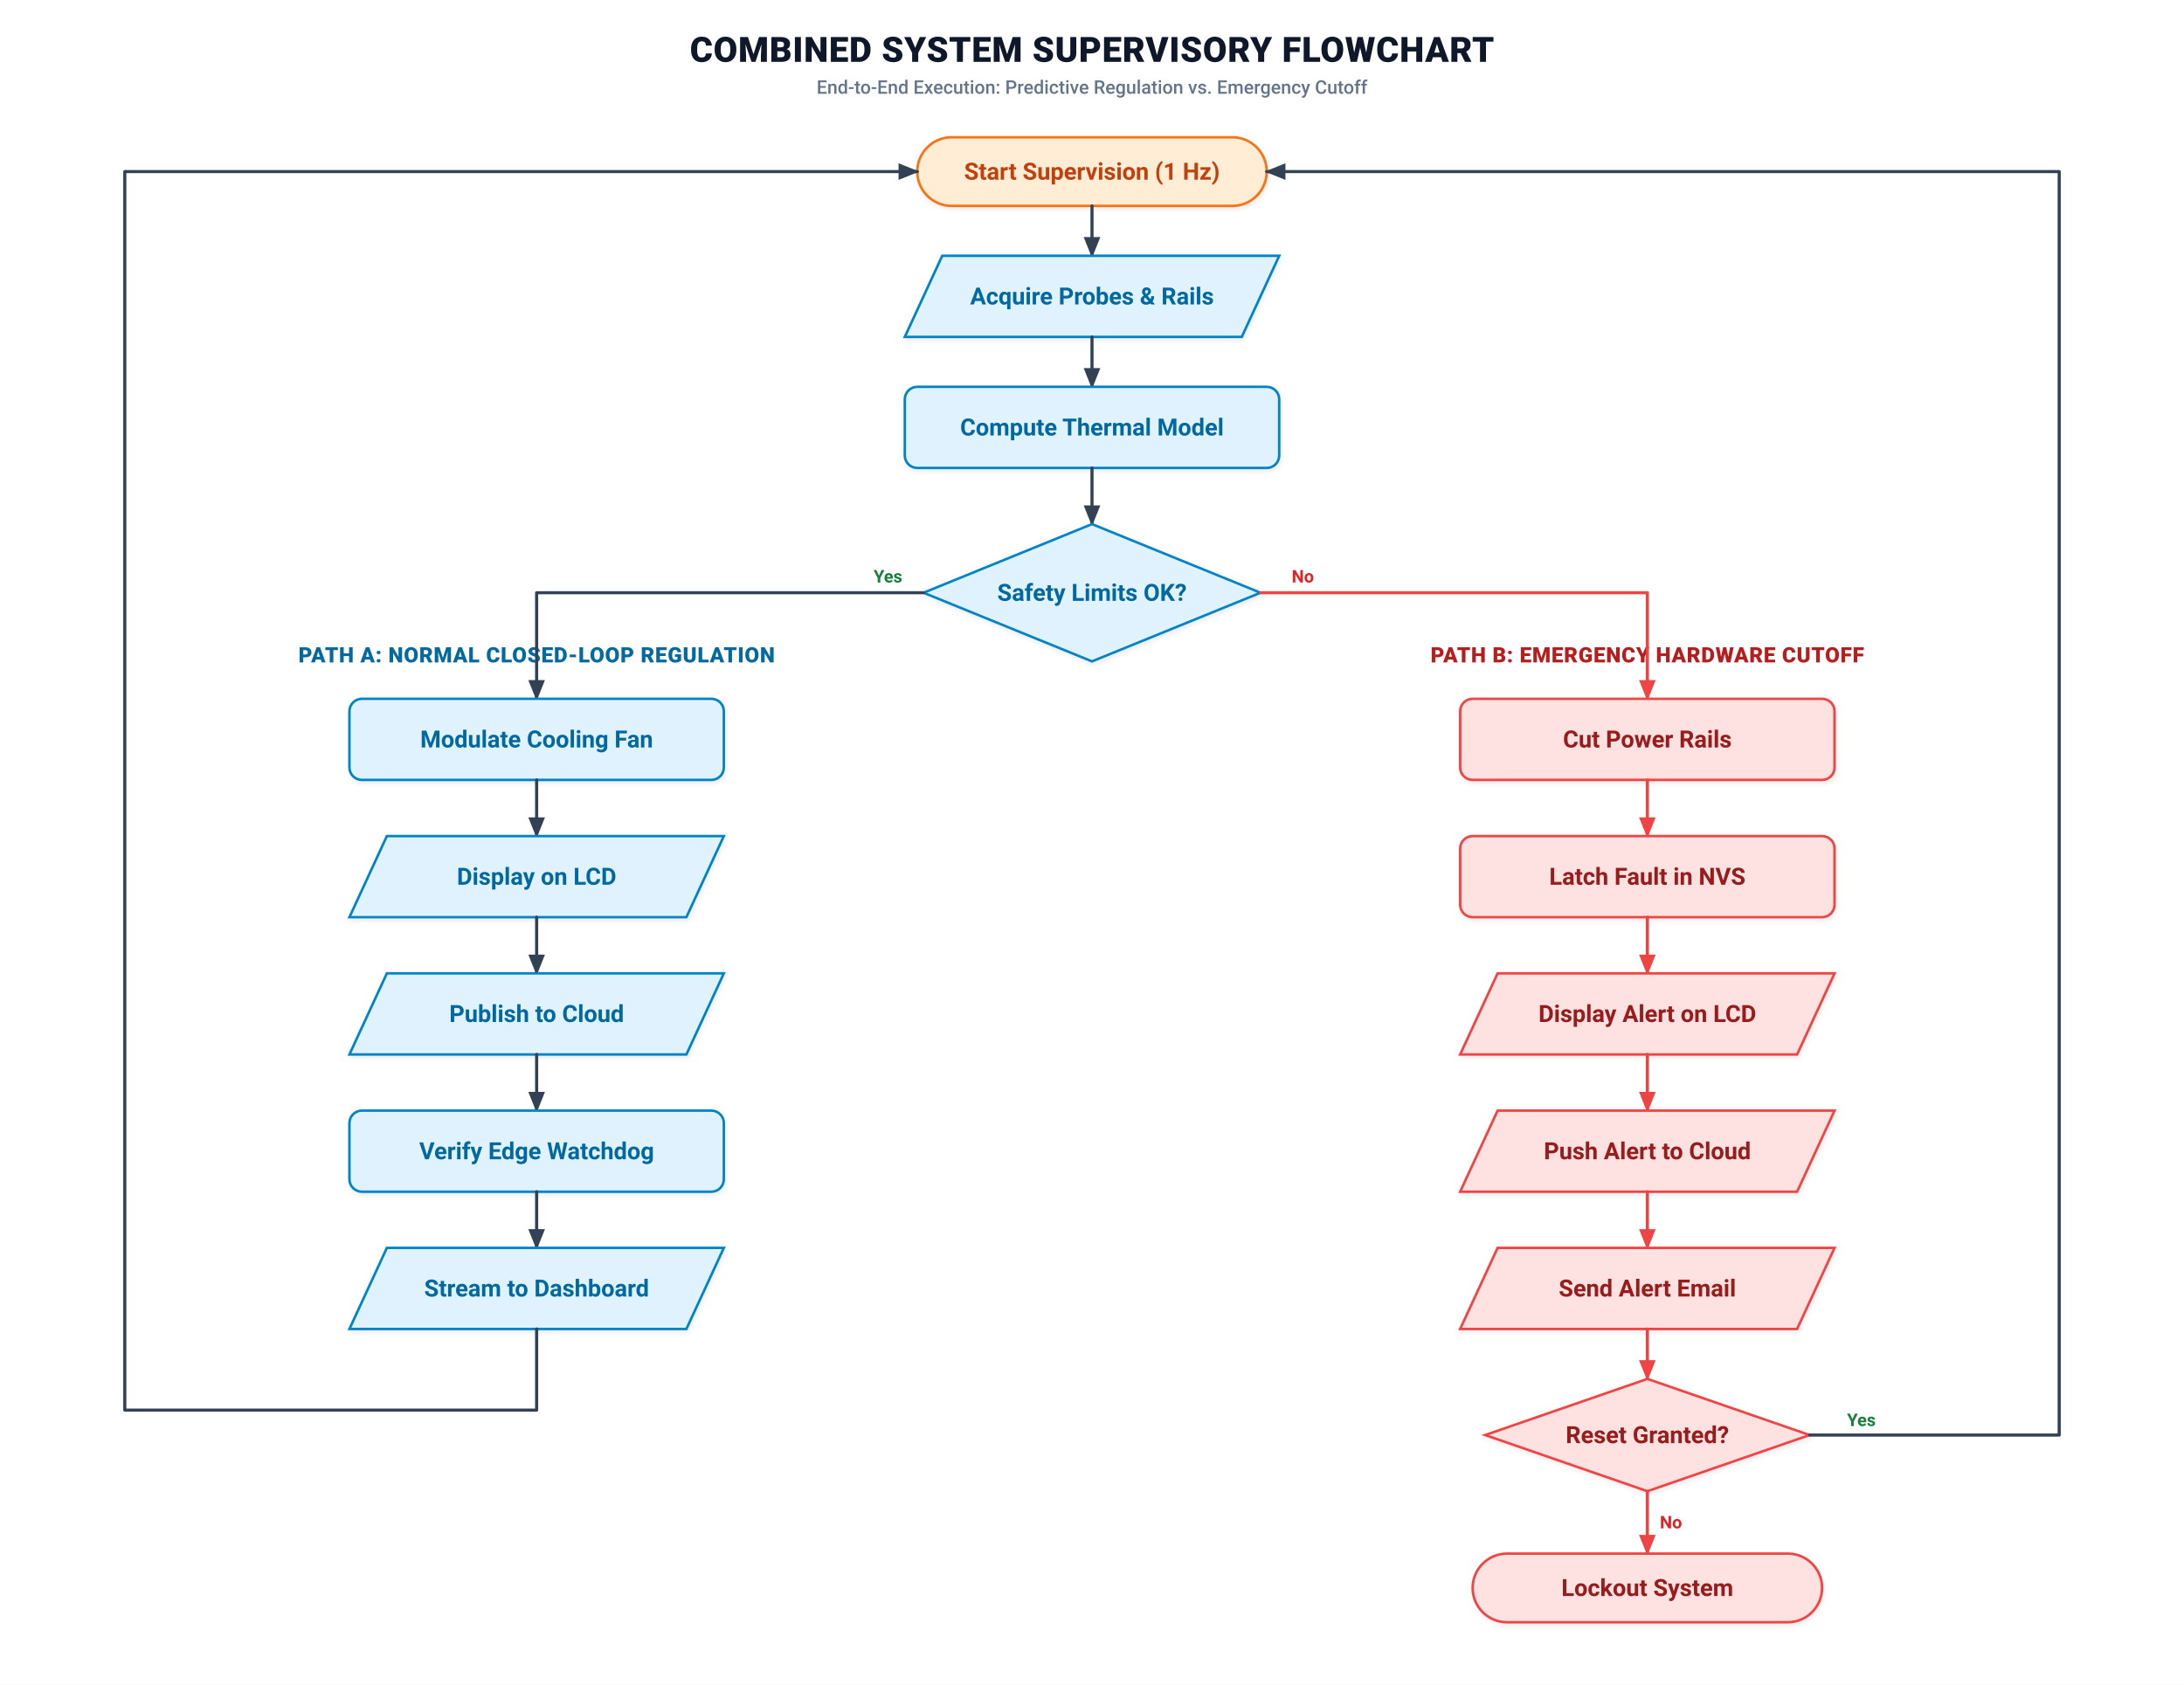
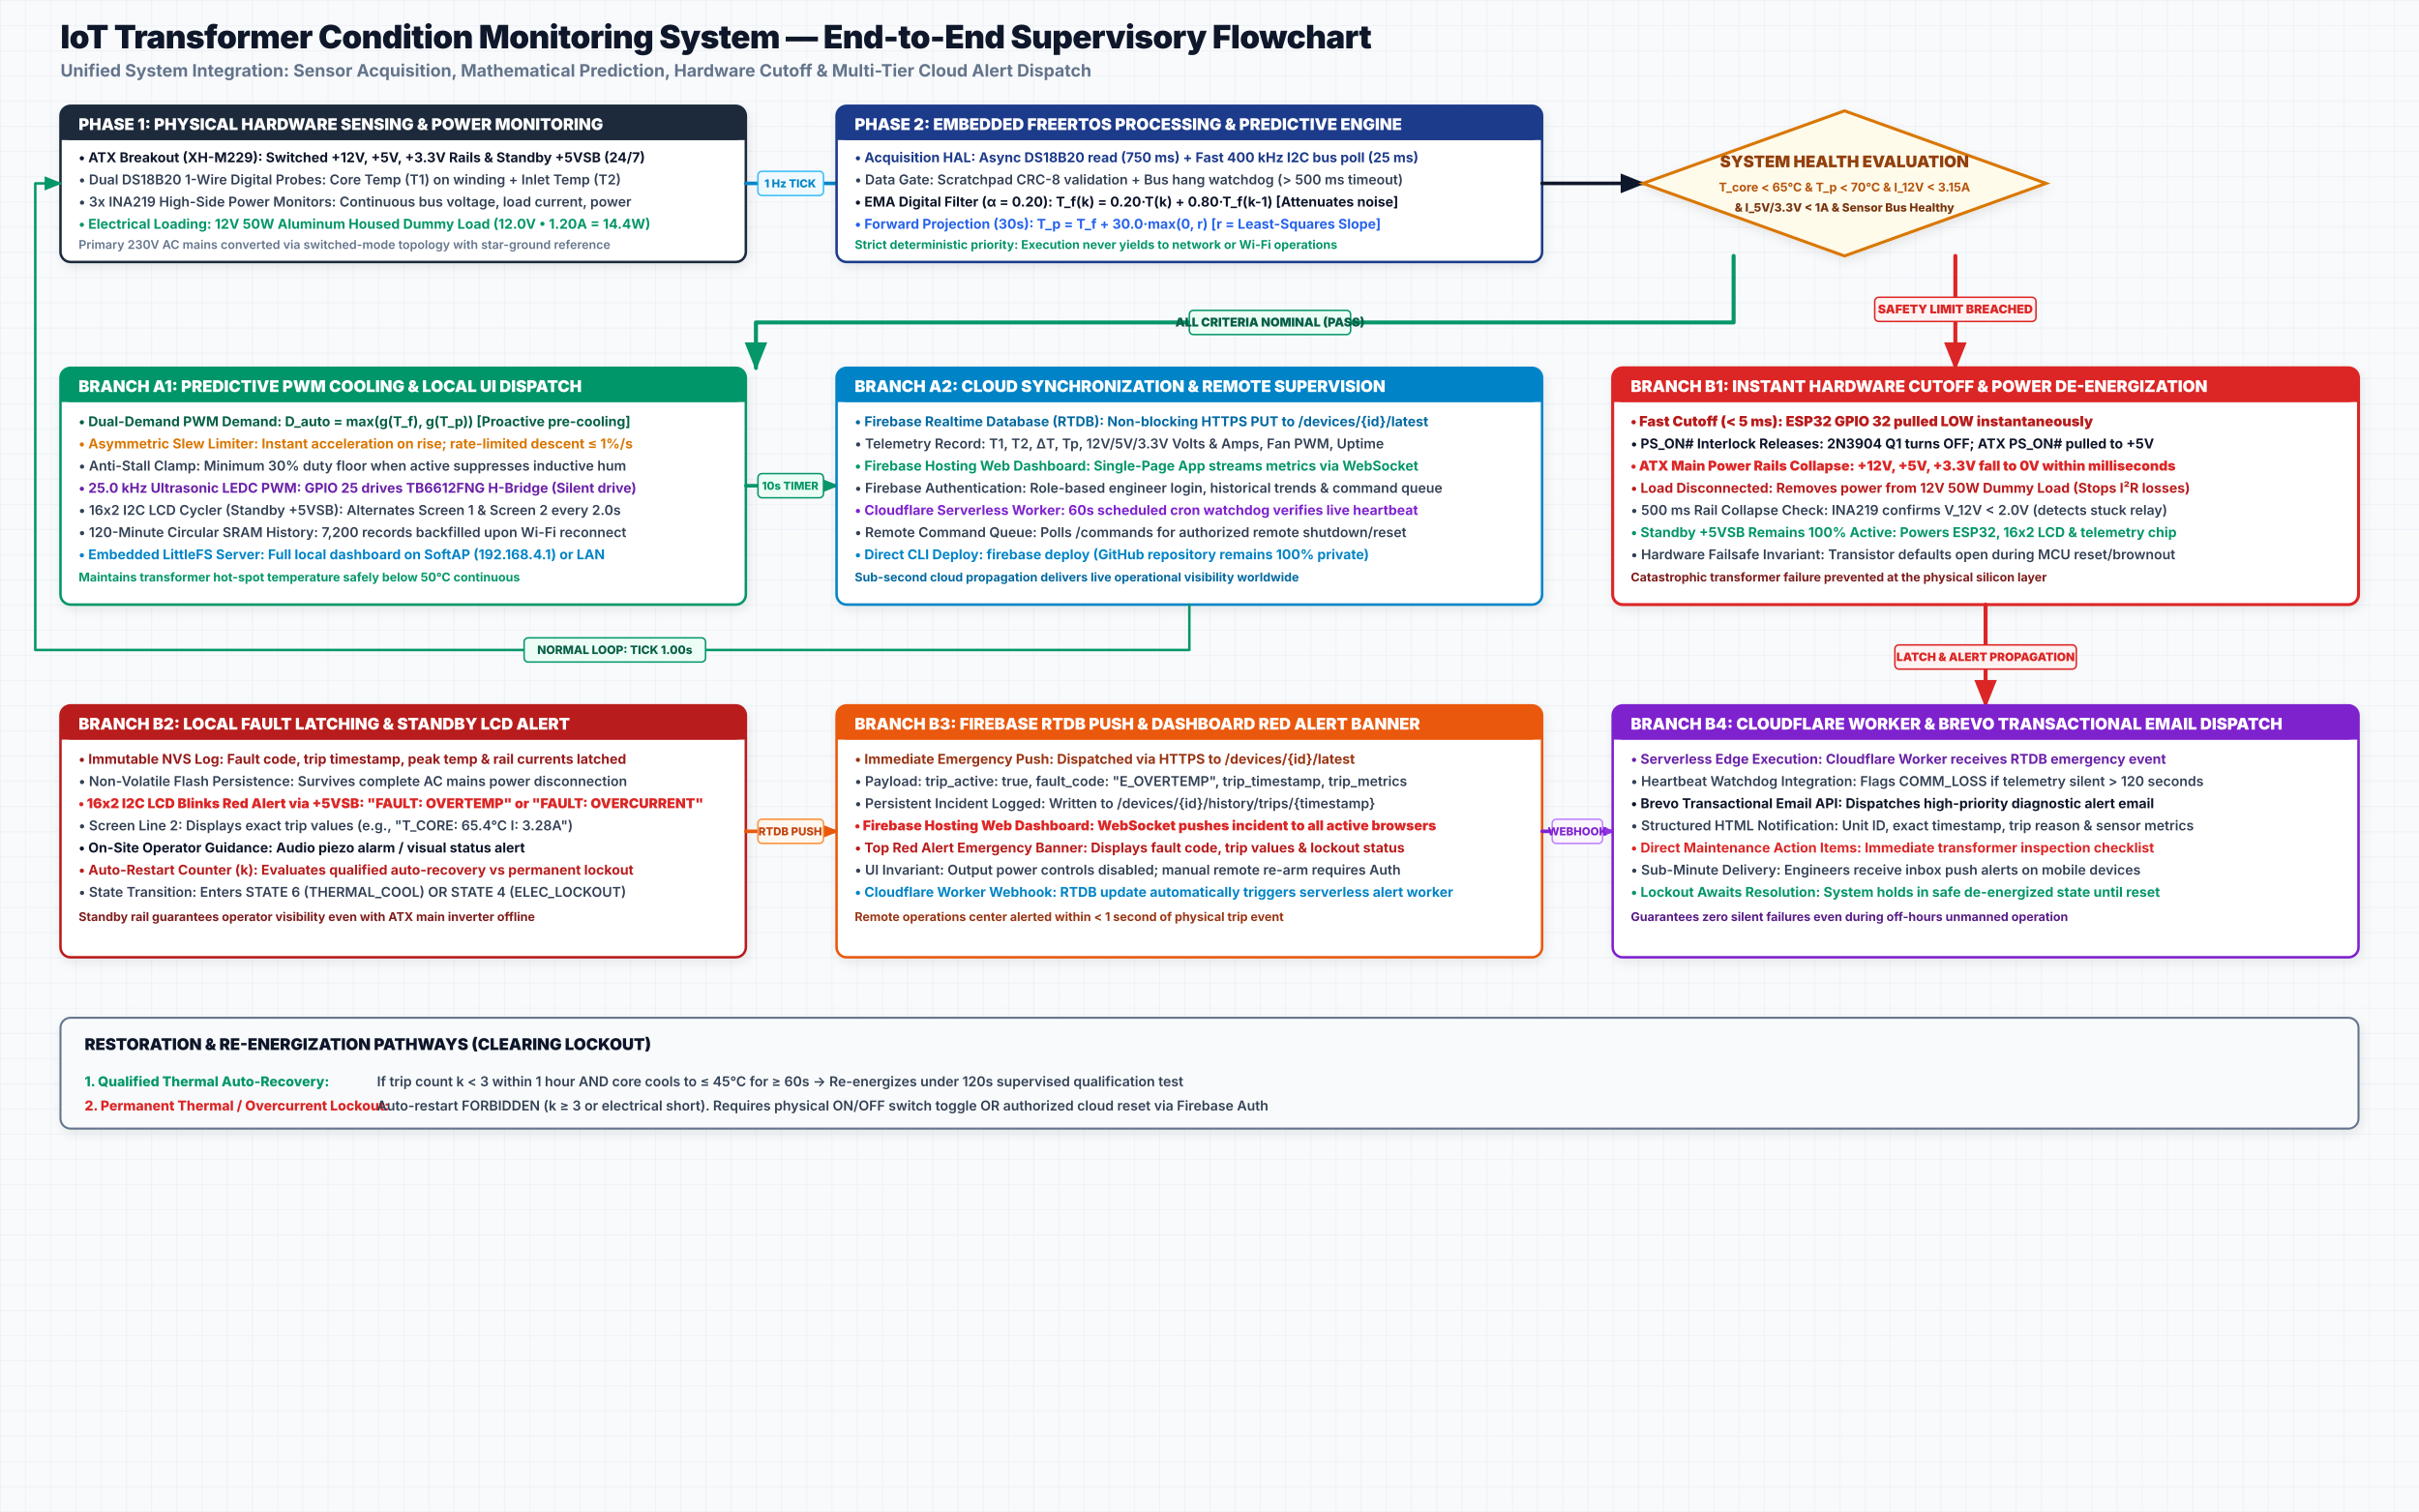
- <svg xmlns="http://www.w3.org/2000/svg" viewBox="0 0 1750 1350" width="1750" height="1350">
+ <svg xmlns="http://www.w3.org/2000/svg" viewBox="0 0 2400 1500" width="2400" height="1500">
  <defs>
-     <filter id="shadow" x="-4%" y="-4%" width="108%" height="110%" filterUnits="userSpaceOnUse">
-       <feDropShadow dx="1" dy="2" stdDeviation="2" flood-color="#0f172a" flood-opacity="0.08" />
+     <pattern id="grid" width="25" height="25" patternUnits="userSpaceOnUse">
+       <path d="M 25 0 L 0 0 0 25" fill="none" stroke="#e2e8f0" stroke-width="0.75" />
+     </pattern>
+     <filter id="shadow" x="-3%" y="-3%" width="108%" height="110%" filterUnits="userSpaceOnUse">
+       <feDropShadow dx="2" dy="4" stdDeviation="5" flood-color="#0f172a" flood-opacity="0.08" />
    </filter>
-     <marker id="arrow" viewBox="0 0 12 12" refX="10" refY="6" markerWidth="8" markerHeight="8" orient="auto-start-reverse">
-       <path d="M 1 2 L 11 6 L 1 10 z" fill="#334155" />
+     <marker id="arrow" viewBox="0 0 10 10" refX="9" refY="5" markerWidth="7" markerHeight="7" orient="auto-start-reverse">
+       <path d="M 0 1 L 10 5 L 0 9 z" fill="#0f172a" />
    </marker>
-     <marker id="arrow-red" viewBox="0 0 12 12" refX="10" refY="6" markerWidth="8" markerHeight="8" orient="auto-start-reverse">
-       <path d="M 1 2 L 11 6 L 1 10 z" fill="#ef4444" />
+     <marker id="arrow-green" viewBox="0 0 10 10" refX="9" refY="5" markerWidth="7" markerHeight="7" orient="auto-start-reverse">
+       <path d="M 0 1 L 10 5 L 0 9 z" fill="#059669" />
+     </marker>
+     <marker id="arrow-blue" viewBox="0 0 10 10" refX="9" refY="5" markerWidth="7" markerHeight="7" orient="auto-start-reverse">
+       <path d="M 0 1 L 10 5 L 0 9 z" fill="#0284c7" />
+     </marker>
+     <marker id="arrow-red" viewBox="0 0 10 10" refX="9" refY="5" markerWidth="7" markerHeight="7" orient="auto-start-reverse">
+       <path d="M 0 1 L 10 5 L 0 9 z" fill="#dc2626" />
+     </marker>
+     <marker id="arrow-orange" viewBox="0 0 10 10" refX="9" refY="5" markerWidth="7" markerHeight="7" orient="auto-start-reverse">
+       <path d="M 0 1 L 10 5 L 0 9 z" fill="#ea580c" />
+     </marker>
+     <marker id="arrow-purple" viewBox="0 0 10 10" refX="9" refY="5" markerWidth="7" markerHeight="7" orient="auto-start-reverse">
+       <path d="M 0 1 L 10 5 L 0 9 z" fill="#9333ea" />
    </marker>
  </defs>
  <style>
    text {
-       font-family: 'Segoe UI', -apple-system, BlinkMacSystemFont, Roboto, sans-serif;
-       text-anchor: middle;
-       dominant-baseline: central;
+       font-family: 'Segoe UI', -apple-system, BlinkMacSystemFont, 'Inter', Roboto, sans-serif;
+       user-select: none;
    }
    .wire {
      fill: none;
-       stroke: #334155;
-       stroke-width: 2.5;
      stroke-linecap: round;
      stroke-linejoin: round;
    }
-     .wire-red {
-       fill: none;
-       stroke: #ef4444;
-       stroke-width: 2.5;
-       stroke-linecap: round;
-       stroke-linejoin: round;
-     }
-     .title-main {
-       font-size: 28px;
-       font-weight: 800;
-       fill: #0f172a;
-       letter-spacing: 0.5px;
-     }
-     .title-sub {
-       font-size: 15px;
-       font-weight: 500;
-       fill: #64748b;
-     }
-     .path-header-blue {
-       font-size: 17px;
-       font-weight: 800;
-       fill: #0369a1;
-       letter-spacing: 0.5px;
-     }
-     .path-header-red {
-       font-size: 17px;
-       font-weight: 800;
-       fill: #b91c1c;
-       letter-spacing: 0.5px;
-     }
-     .node-title {
-       font-size: 19px;
-       font-weight: 700;
-     }
-     .lbl-yes {
-       font-size: 14px;
-       font-weight: 700;
-       fill: #15803d;
-       text-anchor: start;
-     }
-     .lbl-no {
-       font-size: 14px;
-       font-weight: 700;
-       fill: #dc2626;
-       text-anchor: start;
-     }
  </style>
-   <rect width="1750" height="1350" fill="#ffffff" />
-   <text x="875.0" y="40" class="title-main">COMBINED SYSTEM SUPERVISORY FLOWCHART</text>
-   <text x="875.0" y="70" class="title-sub">End-to-End Execution: Predictive Regulation vs. Emergency Cutoff</text>
-   <g transform="translate(735, 110)" filter="url(#shadow)">
-     <rect width="280" height="55" rx="27.5" fill="#ffedd5" stroke="#f97316" stroke-width="2" />
-     <text x="140" y="27.5" class="node-title" fill="#c2410c">Start Supervision (1 Hz)</text>
+   <rect width="2400" height="1500" fill="#f8fafc" />
+   <rect width="2400" height="1500" fill="url(#grid)" />
+   <g transform="translate(60, 48)">
+     <text font-size="32" font-weight="900" fill="#0f172a" letter-spacing="-0.5px">IoT Transformer Condition Monitoring System — End-to-End Supervisory Flowchart</text>
+     <text font-size="17" font-weight="700" fill="#64748b" y="28">Unified System Integration: Sensor Acquisition, Mathematical Prediction, Hardware Cutoff &amp; Multi-Tier Cloud Alert Dispatch</text>
  </g>
-   <path class="wire" marker-end="url(#arrow)" d="M 875 165 L 875 205" />
-   <g transform="translate(725, 205)" filter="url(#shadow)">
-     <polygon points="30,0 300,0 270,65 0,65" fill="#e0f2fe" stroke="#0284c7" stroke-width="2" />
-     <text x="150" y="32.5" class="node-title" fill="#0369a1">Acquire Probes &amp; Rails</text>
+   <g transform="translate(60, 105)" filter="url(#shadow)">
+     <rect width="680" height="155" rx="10" fill="#ffffff" stroke="#1e293b" stroke-width="2.5" />
+     <rect width="680" height="34" rx="10" fill="#1e293b" />
+     <rect x="0" y="24" width="680" height="10" fill="#1e293b" />
+     <text x="18" y="24" font-size="16" font-weight="900" fill="#ffffff">PHASE 1: PHYSICAL HARDWARE SENSING &amp; POWER MONITORING</text>
+     <text x="18" y="56" font-size="13.5" font-weight="700" fill="#0f172a">• ATX Breakout (XH-M229): Switched +12V, +5V, +3.3V Rails &amp; Standby +5VSB (24/7)</text>
+     <text x="18" y="78" font-size="13.5" font-weight="600" fill="#334155">• Dual DS18B20 1-Wire Digital Probes: Core Temp (T1) on winding + Inlet Temp (T2)</text>
+     <text x="18" y="100" font-size="13.5" font-weight="600" fill="#334155">• 3x INA219 High-Side Power Monitors: Continuous bus voltage, load current, power</text>
+     <text x="18" y="122" font-size="13.5" font-weight="700" fill="#059669">• Electrical Loading: 12V 50W Aluminum Housed Dummy Load (12.0V • 1.20A = 14.4W)</text>
+     <text x="18" y="142" font-size="12" font-weight="600" fill="#64748b">Primary 230V AC mains converted via switched-mode topology with star-ground reference</text>
  </g>
-   <path class="wire" marker-end="url(#arrow)" d="M 875 270 L 875 310" />
-   <g transform="translate(725, 310)" filter="url(#shadow)">
-     <rect width="300" height="65" rx="10" fill="#e0f2fe" stroke="#0284c7" stroke-width="2" />
-     <text x="150" y="32.5" class="node-title" fill="#0369a1">Compute Thermal Model</text>
+   <path class="wire" stroke="#0284c7" stroke-width="3.5" marker-end="url(#arrow-cyan)" d="M 740 182 L 830 182" />
+   <rect x="752" y="170" width="65" height="24" rx="4" fill="#f0f9ff" stroke="#38bdf8" stroke-width="1.5" />
+   <text x="784" y="186" font-size="11" font-weight="800" fill="#0284c7" text-anchor="middle">1 Hz TICK</text>
+   <g transform="translate(830, 105)" filter="url(#shadow)">
+     <rect width="700" height="155" rx="10" fill="#ffffff" stroke="#1e3a8a" stroke-width="2.5" />
+     <rect width="700" height="34" rx="10" fill="#1e3a8a" />
+     <rect x="0" y="24" width="700" height="10" fill="#1e3a8a" />
+     <text x="18" y="24" font-size="16" font-weight="900" fill="#ffffff">PHASE 2: EMBEDDED FREERTOS PROCESSING &amp; PREDICTIVE ENGINE</text>
+     <text x="18" y="56" font-size="13.5" font-weight="700" fill="#1e3a8a">• Acquisition HAL: Async DS18B20 read (750 ms) + Fast 400 kHz I2C bus poll (25 ms)</text>
+     <text x="18" y="78" font-size="13.5" font-weight="600" fill="#334155">• Data Gate: Scratchpad CRC-8 validation + Bus hang watchdog (&gt; 500 ms timeout)</text>
+     <text x="18" y="100" font-size="13.5" font-weight="700" fill="#0f172a">• EMA Digital Filter (α = 0.20): T_f(k) = 0.20·T(k) + 0.80·T_f(k-1) [Attenuates noise]</text>
+     <text x="18" y="122" font-size="13.5" font-weight="700" fill="#2563eb">• Forward Projection (30s): T_p = T_f + 30.0·max(0, r) [r = Least-Squares Slope]</text>
+     <text x="18" y="142" font-size="12" font-weight="700" fill="#059669">Strict deterministic priority: Execution never yields to network or Wi-Fi operations</text>
  </g>
-   <path class="wire" marker-end="url(#arrow)" d="M 875 375 L 875 420" />
-   <g transform="translate(740, 420)" filter="url(#shadow)">
-     <polygon points="135,0 270,55 135,110 0,55" fill="#e0f2fe" stroke="#0284c7" stroke-width="2" />
-     <text x="135" y="55" class="node-title" fill="#0369a1">Safety Limits OK?</text>
+   <path class="wire" stroke="#0f172a" stroke-width="3.5" marker-end="url(#arrow)" d="M 1530 182 L 1630 182" />
+   <g transform="translate(1630, 110)" filter="url(#shadow)">
+     <polygon points="200,0 400,72 200,144 0,72" fill="#fffbeb" stroke="#d97706" stroke-width="3" />
+     <text x="200" y="56" font-size="16" font-weight="900" fill="#92400e" text-anchor="middle">SYSTEM HEALTH EVALUATION</text>
+     <text x="200" y="80" font-size="12" font-weight="700" fill="#b45309" text-anchor="middle">T_core &lt; 65°C &amp; T_p &lt; 70°C &amp; I_12V &lt; 3.15A</text>
+     <text x="200" y="100" font-size="11.5" font-weight="800" fill="#78350f" text-anchor="middle">&amp; I_5V/3.3V &lt; 1A &amp; Sensor Bus Healthy</text>
  </g>
-   <text x="430" y="525" class="path-header-blue">PATH A: NORMAL CLOSED-LOOP REGULATION</text>
-   <text x="1320" y="525" class="path-header-red">PATH B: EMERGENCY HARDWARE CUTOFF</text>
-   <path class="wire" marker-end="url(#arrow)" d="M 740 475 L 430 475 L 430 560" />
-   <text x="700" y="462" class="lbl-yes">Yes</text>
-   <g transform="translate(280, 560)" filter="url(#shadow)">
-     <rect width="300" height="65" rx="10" fill="#e0f2fe" stroke="#0284c7" stroke-width="2" />
-     <text x="150" y="32.5" class="node-title" fill="#0369a1">Modulate Cooling Fan</text>
+   <path class="wire" stroke="#059669" stroke-width="4" marker-end="url(#arrow-green)" d="M 1720 254 L 1720 320 L 750 320 L 750 365" />
+   <rect x="1180" y="308" width="160" height="24" rx="4" fill="#ecfdf5" stroke="#059669" stroke-width="1.5" />
+   <text x="1260" y="324" font-size="12" font-weight="900" fill="#065f46" text-anchor="middle">ALL CRITERIA NOMINAL (PASS)</text>
+   <g transform="translate(60, 365)" filter="url(#shadow)">
+     <rect width="680" height="235" rx="10" fill="#ffffff" stroke="#059669" stroke-width="2.5" />
+     <rect width="680" height="34" rx="10" fill="#059669" />
+     <rect x="0" y="24" width="680" height="10" fill="#059669" />
+     <text x="18" y="24" font-size="16" font-weight="900" fill="#ffffff">BRANCH A1: PREDICTIVE PWM COOLING &amp; LOCAL UI DISPATCH</text>
+     <text x="18" y="58" font-size="13.5" font-weight="700" fill="#065f46">• Dual-Demand PWM Demand: D_auto = max(g(T_f), g(T_p)) [Proactive pre-cooling]</text>
+     <text x="18" y="80" font-size="13.5" font-weight="700" fill="#d97706">• Asymmetric Slew Limiter: Instant acceleration on rise; rate-limited descent ≤ 1%/s</text>
+     <text x="18" y="102" font-size="13.5" font-weight="600" fill="#334155">• Anti-Stall Clamp: Minimum 30% duty floor when active suppresses inductive hum</text>
+     <text x="18" y="124" font-size="13.5" font-weight="700" fill="#6b21a8">• 25.0 kHz Ultrasonic LEDC PWM: GPIO 25 drives TB6612FNG H-Bridge (Silent drive)</text>
+     <text x="18" y="146" font-size="13.5" font-weight="600" fill="#334155">• 16x2 I2C LCD Cycler (Standby +5VSB): Alternates Screen 1 &amp; Screen 2 every 2.0s</text>
+     <text x="18" y="168" font-size="13.5" font-weight="600" fill="#334155">• 120-Minute Circular SRAM History: 7,200 records backfilled upon Wi-Fi reconnect</text>
+     <text x="18" y="190" font-size="13.5" font-weight="700" fill="#0284c7">• Embedded LittleFS Server: Full local dashboard on SoftAP (192.168.4.1) or LAN</text>
+     <text x="18" y="212" font-size="12" font-weight="700" fill="#059669">Maintains transformer hot-spot temperature safely below 50°C continuous</text>
  </g>
-   <path class="wire" marker-end="url(#arrow)" d="M 430 625 L 430 670" />
-   <g transform="translate(280, 670)" filter="url(#shadow)">
-     <polygon points="30,0 300,0 270,65 0,65" fill="#e0f2fe" stroke="#0284c7" stroke-width="2" />
-     <text x="150" y="32.5" class="node-title" fill="#0369a1">Display on LCD</text>
+   <path class="wire" stroke="#059669" stroke-width="3.5" marker-end="url(#arrow-green)" d="M 740 482 L 830 482" />
+   <rect x="752" y="470" width="65" height="24" rx="4" fill="#ecfdf5" stroke="#059669" stroke-width="1.5" />
+   <text x="784" y="486" font-size="11" font-weight="800" fill="#059669" text-anchor="middle">10s TIMER</text>
+   <g transform="translate(830, 365)" filter="url(#shadow)">
+     <rect width="700" height="235" rx="10" fill="#ffffff" stroke="#0284c7" stroke-width="2.5" />
+     <rect width="700" height="34" rx="10" fill="#0284c7" />
+     <rect x="0" y="24" width="700" height="10" fill="#0284c7" />
+     <text x="18" y="24" font-size="16" font-weight="900" fill="#ffffff">BRANCH A2: CLOUD SYNCHRONIZATION &amp; REMOTE SUPERVISION</text>
+     <text x="18" y="58" font-size="13.5" font-weight="700" fill="#0369a1">• Firebase Realtime Database (RTDB): Non-blocking HTTPS PUT to /devices/{id}/latest</text>
+     <text x="18" y="80" font-size="13.5" font-weight="600" fill="#334155">• Telemetry Record: T1, T2, ΔT, Tp, 12V/5V/3.3V Volts &amp; Amps, Fan PWM, Uptime</text>
+     <text x="18" y="102" font-size="13.5" font-weight="700" fill="#059669">• Firebase Hosting Web Dashboard: Single-Page App streams metrics via WebSocket</text>
+     <text x="18" y="124" font-size="13.5" font-weight="600" fill="#334155">• Firebase Authentication: Role-based engineer login, historical trends &amp; command queue</text>
+     <text x="18" y="146" font-size="13.5" font-weight="700" fill="#7e22ce">• Cloudflare Serverless Worker: 60s scheduled cron watchdog verifies live heartbeat</text>
+     <text x="18" y="168" font-size="13.5" font-weight="600" fill="#334155">• Remote Command Queue: Polls /commands for authorized remote shutdown/reset</text>
+     <text x="18" y="190" font-size="13.5" font-weight="700" fill="#0284c7">• Direct CLI Deploy: firebase deploy (GitHub repository remains 100% private)</text>
+     <text x="18" y="212" font-size="12" font-weight="700" fill="#0369a1">Sub-second cloud propagation delivers live operational visibility worldwide</text>
  </g>
-   <path class="wire" marker-end="url(#arrow)" d="M 430 735 L 430 780" />
-   <g transform="translate(280, 780)" filter="url(#shadow)">
-     <polygon points="30,0 300,0 270,65 0,65" fill="#e0f2fe" stroke="#0284c7" stroke-width="2" />
-     <text x="150" y="32.5" class="node-title" fill="#0369a1">Publish to Cloud</text>
+   <path class="wire" stroke="#059669" stroke-width="2.5" marker-end="url(#arrow-green)" d="M 1180 600 L 1180 645 L 35 645 L 35 182 L 60 182" />
+   <rect x="520" y="633" width="180" height="24" rx="4" fill="#ecfdf5" stroke="#059669" stroke-width="1.5" />
+   <text x="610" y="649" font-size="11.5" font-weight="800" fill="#065f46" text-anchor="middle">NORMAL LOOP: TICK 1.00s</text>
+   <path class="wire" stroke="#dc2626" stroke-width="4" marker-end="url(#arrow-red)" d="M 1940 254 L 1940 365" />
+   <rect x="1860" y="295" width="160" height="24" rx="4" fill="#fef2f2" stroke="#dc2626" stroke-width="1.5" />
+   <text x="1940" y="311" font-size="12" font-weight="900" fill="#dc2626" text-anchor="middle">SAFETY LIMIT BREACHED</text>
+   <g transform="translate(1600, 365)" filter="url(#shadow)">
+     <rect width="740" height="235" rx="10" fill="#ffffff" stroke="#dc2626" stroke-width="3" />
+     <rect width="740" height="34" rx="10" fill="#dc2626" />
+     <rect x="0" y="24" width="740" height="10" fill="#dc2626" />
+     <text x="18" y="24" font-size="16" font-weight="900" fill="#ffffff">BRANCH B1: INSTANT HARDWARE CUTOFF &amp; POWER DE-ENERGIZATION</text>
+     <text x="18" y="58" font-size="14" font-weight="900" fill="#b91c1c">• Fast Cutoff (&lt; 5 ms): ESP32 GPIO 32 pulled LOW instantaneously</text>
+     <text x="18" y="80" font-size="13.5" font-weight="700" fill="#0f172a">• PS_ON# Interlock Releases: 2N3904 Q1 turns OFF; ATX PS_ON# pulled to +5V</text>
+     <text x="18" y="102" font-size="13.5" font-weight="900" fill="#dc2626">• ATX Main Power Rails Collapse: +12V, +5V, +3.3V fall to 0V within milliseconds</text>
+     <text x="18" y="124" font-size="13.5" font-weight="700" fill="#b91c1c">• Load Disconnected: Removes power from 12V 50W Dummy Load (Stops I²R losses)</text>
+     <text x="18" y="146" font-size="13.5" font-weight="600" fill="#334155">• 500 ms Rail Collapse Check: INA219 confirms V_12V &lt; 2.0V (detects stuck relay)</text>
+     <text x="18" y="168" font-size="13.5" font-weight="700" fill="#059669">• Standby +5VSB Remains 100% Active: Powers ESP32, 16x2 LCD &amp; telemetry chip</text>
+     <text x="18" y="190" font-size="13.5" font-weight="600" fill="#334155">• Hardware Failsafe Invariant: Transistor defaults open during MCU reset/brownout</text>
+     <text x="18" y="212" font-size="12" font-weight="700" fill="#7f1d1d">Catastrophic transformer failure prevented at the physical silicon layer</text>
  </g>
-   <path class="wire" marker-end="url(#arrow)" d="M 430 845 L 430 890" />
-   <g transform="translate(280, 890)" filter="url(#shadow)">
-     <rect width="300" height="65" rx="10" fill="#e0f2fe" stroke="#0284c7" stroke-width="2" />
-     <text x="150" y="32.5" class="node-title" fill="#0369a1">Verify Edge Watchdog</text>
+   <path class="wire" stroke="#dc2626" stroke-width="4" marker-end="url(#arrow-red)" d="M 1970 600 L 1970 700" />
+   <rect x="1880" y="640" width="180" height="24" rx="4" fill="#fef2f2" stroke="#dc2626" stroke-width="1.5" />
+   <text x="1970" y="656" font-size="11.5" font-weight="900" fill="#dc2626" text-anchor="middle">LATCH &amp; ALERT PROPAGATION</text>
+   <g transform="translate(60, 700)" filter="url(#shadow)">
+     <rect width="680" height="250" rx="10" fill="#ffffff" stroke="#b91c1c" stroke-width="2.5" />
+     <rect width="680" height="34" rx="10" fill="#b91c1c" />
+     <rect x="0" y="24" width="680" height="10" fill="#b91c1c" />
+     <text x="18" y="24" font-size="16" font-weight="900" fill="#ffffff">BRANCH B2: LOCAL FAULT LATCHING &amp; STANDBY LCD ALERT</text>
+     <text x="18" y="58" font-size="13.5" font-weight="700" fill="#991b1b">• Immutable NVS Log: Fault code, trip timestamp, peak temp &amp; rail currents latched</text>
+     <text x="18" y="80" font-size="13.5" font-weight="600" fill="#334155">• Non-Volatile Flash Persistence: Survives complete AC mains power disconnection</text>
+     <text x="18" y="102" font-size="13.5" font-weight="900" fill="#dc2626">• 16x2 I2C LCD Blinks Red Alert via +5VSB: "FAULT: OVERTEMP" or "FAULT: OVERCURRENT"</text>
+     <text x="18" y="124" font-size="13.5" font-weight="600" fill="#334155">• Screen Line 2: Displays exact trip values (e.g., "T_CORE: 65.4°C I: 3.28A")</text>
+     <text x="18" y="146" font-size="13.5" font-weight="700" fill="#0f172a">• On-Site Operator Guidance: Audio piezo alarm / visual status alert</text>
+     <text x="18" y="168" font-size="13.5" font-weight="700" fill="#b91c1c">• Auto-Restart Counter (k): Evaluates qualified auto-recovery vs permanent lockout</text>
+     <text x="18" y="190" font-size="13.5" font-weight="600" fill="#334155">• State Transition: Enters STATE 6 (THERMAL_COOL) OR STATE 4 (ELEC_LOCKOUT)</text>
+     <text x="18" y="214" font-size="12" font-weight="700" fill="#7f1d1d">Standby rail guarantees operator visibility even with ATX main inverter offline</text>
  </g>
-   <path class="wire" marker-end="url(#arrow)" d="M 430 955 L 430 1000" />
-   <g transform="translate(280, 1000)" filter="url(#shadow)">
-     <polygon points="30,0 300,0 270,65 0,65" fill="#e0f2fe" stroke="#0284c7" stroke-width="2" />
-     <text x="150" y="32.5" class="node-title" fill="#0369a1">Stream to Dashboard</text>
+   <path class="wire" stroke="#ea580c" stroke-width="3.5" marker-end="url(#arrow-orange)" d="M 740 825 L 830 825" />
+   <rect x="752" y="813" width="65" height="24" rx="4" fill="#fff7ed" stroke="#fb923c" stroke-width="1.5" />
+   <text x="784" y="829" font-size="11" font-weight="800" fill="#c2410c" text-anchor="middle">RTDB PUSH</text>
+   <g transform="translate(830, 700)" filter="url(#shadow)">
+     <rect width="700" height="250" rx="10" fill="#ffffff" stroke="#ea580c" stroke-width="2.5" />
+     <rect width="700" height="34" rx="10" fill="#ea580c" />
+     <rect x="0" y="24" width="700" height="10" fill="#ea580c" />
+     <text x="18" y="24" font-size="16" font-weight="900" fill="#ffffff">BRANCH B3: FIREBASE RTDB PUSH &amp; DASHBOARD RED ALERT BANNER</text>
+     <text x="18" y="58" font-size="13.5" font-weight="700" fill="#9a3412">• Immediate Emergency Push: Dispatched via HTTPS to /devices/{id}/latest</text>
+     <text x="18" y="80" font-size="13.5" font-weight="600" fill="#334155">• Payload: trip_active: true, fault_code: "E_OVERTEMP", trip_timestamp, trip_metrics</text>
+     <text x="18" y="102" font-size="13.5" font-weight="600" fill="#334155">• Persistent Incident Logged: Written to /devices/{id}/history/trips/{timestamp}</text>
+     <text x="18" y="124" font-size="13.5" font-weight="900" fill="#dc2626">• Firebase Hosting Web Dashboard: WebSocket pushes incident to all active browsers</text>
+     <text x="18" y="146" font-size="13.5" font-weight="700" fill="#b91c1c">• Top Red Alert Emergency Banner: Displays fault code, trip values &amp; lockout status</text>
+     <text x="18" y="168" font-size="13.5" font-weight="600" fill="#334155">• UI Invariant: Output power controls disabled; manual remote re-arm requires Auth</text>
+     <text x="18" y="190" font-size="13.5" font-weight="700" fill="#0284c7">• Cloudflare Worker Webhook: RTDB update automatically triggers serverless alert worker</text>
+     <text x="18" y="214" font-size="12" font-weight="700" fill="#9a3412">Remote operations center alerted within &lt; 1 second of physical trip event</text>
  </g>
-   <path class="wire" marker-end="url(#arrow)" d="M 430 1065 L 430 1130 L 100 1130 L 100 137.5 L 735 137.5" />
-   <path class="wire-red" marker-end="url(#arrow-red)" d="M 1010 475 L 1320 475 L 1320 560" />
-   <text x="1035" y="462" class="lbl-no">No</text>
-   <g transform="translate(1170, 560)" filter="url(#shadow)">
-     <rect width="300" height="65" rx="10" fill="#fee2e2" stroke="#ef4444" stroke-width="2" />
-     <text x="150" y="32.5" class="node-title" fill="#991b1b">Cut Power Rails</text>
+   <path class="wire" stroke="#7e22ce" stroke-width="3.5" marker-end="url(#arrow-purple)" d="M 1530 825 L 1600 825" />
+   <rect x="1540" y="813" width="50" height="24" rx="4" fill="#faf5ff" stroke="#c084fc" stroke-width="1.5" />
+   <text x="1565" y="829" font-size="11" font-weight="800" fill="#7e22ce" text-anchor="middle">WEBHOOK</text>
+   <g transform="translate(1600, 700)" filter="url(#shadow)">
+     <rect width="740" height="250" rx="10" fill="#ffffff" stroke="#7e22ce" stroke-width="2.5" />
+     <rect width="740" height="34" rx="10" fill="#7e22ce" />
+     <rect x="0" y="24" width="740" height="10" fill="#7e22ce" />
+     <text x="18" y="24" font-size="16" font-weight="900" fill="#ffffff">BRANCH B4: CLOUDFLARE WORKER &amp; BREVO TRANSACTIONAL EMAIL DISPATCH</text>
+     <text x="18" y="58" font-size="13.5" font-weight="700" fill="#6b21a8">• Serverless Edge Execution: Cloudflare Worker receives RTDB emergency event</text>
+     <text x="18" y="80" font-size="13.5" font-weight="600" fill="#334155">• Heartbeat Watchdog Integration: Flags COMM_LOSS if telemetry silent &gt; 120 seconds</text>
+     <text x="18" y="102" font-size="13.5" font-weight="700" fill="#0f172a">• Brevo Transactional Email API: Dispatches high-priority diagnostic alert email</text>
+     <text x="18" y="124" font-size="13.5" font-weight="600" fill="#334155">• Structured HTML Notification: Unit ID, exact timestamp, trip reason &amp; sensor metrics</text>
+     <text x="18" y="146" font-size="13.5" font-weight="700" fill="#dc2626">• Direct Maintenance Action Items: Immediate transformer inspection checklist</text>
+     <text x="18" y="168" font-size="13.5" font-weight="600" fill="#334155">• Sub-Minute Delivery: Engineers receive inbox push alerts on mobile devices</text>
+     <text x="18" y="190" font-size="13.5" font-weight="700" fill="#059669">• Lockout Awaits Resolution: System holds in safe de-energized state until reset</text>
+     <text x="18" y="214" font-size="12" font-weight="700" fill="#581c87">Guarantees zero silent failures even during off-hours unmanned operation</text>
  </g>
-   <path class="wire-red" marker-end="url(#arrow-red)" d="M 1320 625 L 1320 670" />
-   <g transform="translate(1170, 670)" filter="url(#shadow)">
-     <rect width="300" height="65" rx="10" fill="#fee2e2" stroke="#ef4444" stroke-width="2" />
-     <text x="150" y="32.5" class="node-title" fill="#991b1b">Latch Fault in NVS</text>
-   </g>
-   <path class="wire-red" marker-end="url(#arrow-red)" d="M 1320 735 L 1320 780" />
-   <g transform="translate(1170, 780)" filter="url(#shadow)">
-     <polygon points="30,0 300,0 270,65 0,65" fill="#fee2e2" stroke="#ef4444" stroke-width="2" />
-     <text x="150" y="32.5" class="node-title" fill="#991b1b">Display Alert on LCD</text>
-   </g>
-   <path class="wire-red" marker-end="url(#arrow-red)" d="M 1320 845 L 1320 890" />
-   <g transform="translate(1170, 890)" filter="url(#shadow)">
-     <polygon points="30,0 300,0 270,65 0,65" fill="#fee2e2" stroke="#ef4444" stroke-width="2" />
-     <text x="150" y="32.5" class="node-title" fill="#991b1b">Push Alert to Cloud</text>
-   </g>
-   <path class="wire-red" marker-end="url(#arrow-red)" d="M 1320 955 L 1320 1000" />
-   <g transform="translate(1170, 1000)" filter="url(#shadow)">
-     <polygon points="30,0 300,0 270,65 0,65" fill="#fee2e2" stroke="#ef4444" stroke-width="2" />
-     <text x="150" y="32.5" class="node-title" fill="#991b1b">Send Alert Email</text>
-   </g>
-   <path class="wire-red" marker-end="url(#arrow-red)" d="M 1320 1065 L 1320 1105" />
-   <g transform="translate(1190, 1105)" filter="url(#shadow)">
-     <polygon points="130,0 260,45 130,90 0,45" fill="#fee2e2" stroke="#ef4444" stroke-width="2" />
-     <text x="130" y="45" class="node-title" fill="#991b1b">Reset Granted?</text>
-   </g>
-   <path class="wire" marker-end="url(#arrow)" d="M 1450 1150 L 1650 1150 L 1650 137.5 L 1015 137.5" />
-   <text x="1480" y="1138" class="lbl-yes">Yes</text>
-   <path class="wire-red" marker-end="url(#arrow-red)" d="M 1320 1195 L 1320 1245" />
-   <text x="1330" y="1220" class="lbl-no">No</text>
-   <g transform="translate(1180, 1245)" filter="url(#shadow)">
-     <rect width="280" height="55" rx="27.5" fill="#fee2e2" stroke="#ef4444" stroke-width="2" />
-     <text x="140" y="27.5" class="node-title" fill="#991b1b">Lockout System</text>
+   <g transform="translate(60, 1010)" filter="url(#shadow)">
+     <rect width="2280" height="110" rx="10" fill="#f8fafc" stroke="#64748b" stroke-width="2" />
+     <text x="24" y="32" font-size="16" font-weight="900" fill="#0f172a">RESTORATION &amp; RE-ENERGIZATION PATHWAYS (CLEARING LOCKOUT)</text>
+     <g transform="translate(24, 48)" font-size="13.5" font-weight="600" fill="#334155">
+       <text x="0" y="20" font-weight="800" fill="#059669">1. Qualified Thermal Auto-Recovery:</text>
+       <text x="290" y="20">If trip count k &lt; 3 within 1 hour AND core cools to ≤ 45°C for ≥ 60s -&gt; Re-energizes under 120s supervised qualification test</text>
+       <text x="0" y="44" font-weight="800" fill="#dc2626">2. Permanent Thermal / Overcurrent Lockout:</text>
+       <text x="290" y="44">Auto-restart FORBIDDEN (k ≥ 3 or electrical short). Requires physical ON/OFF switch toggle OR authorized cloud reset via Firebase Auth</text>
+     </g>
  </g>
</svg>
